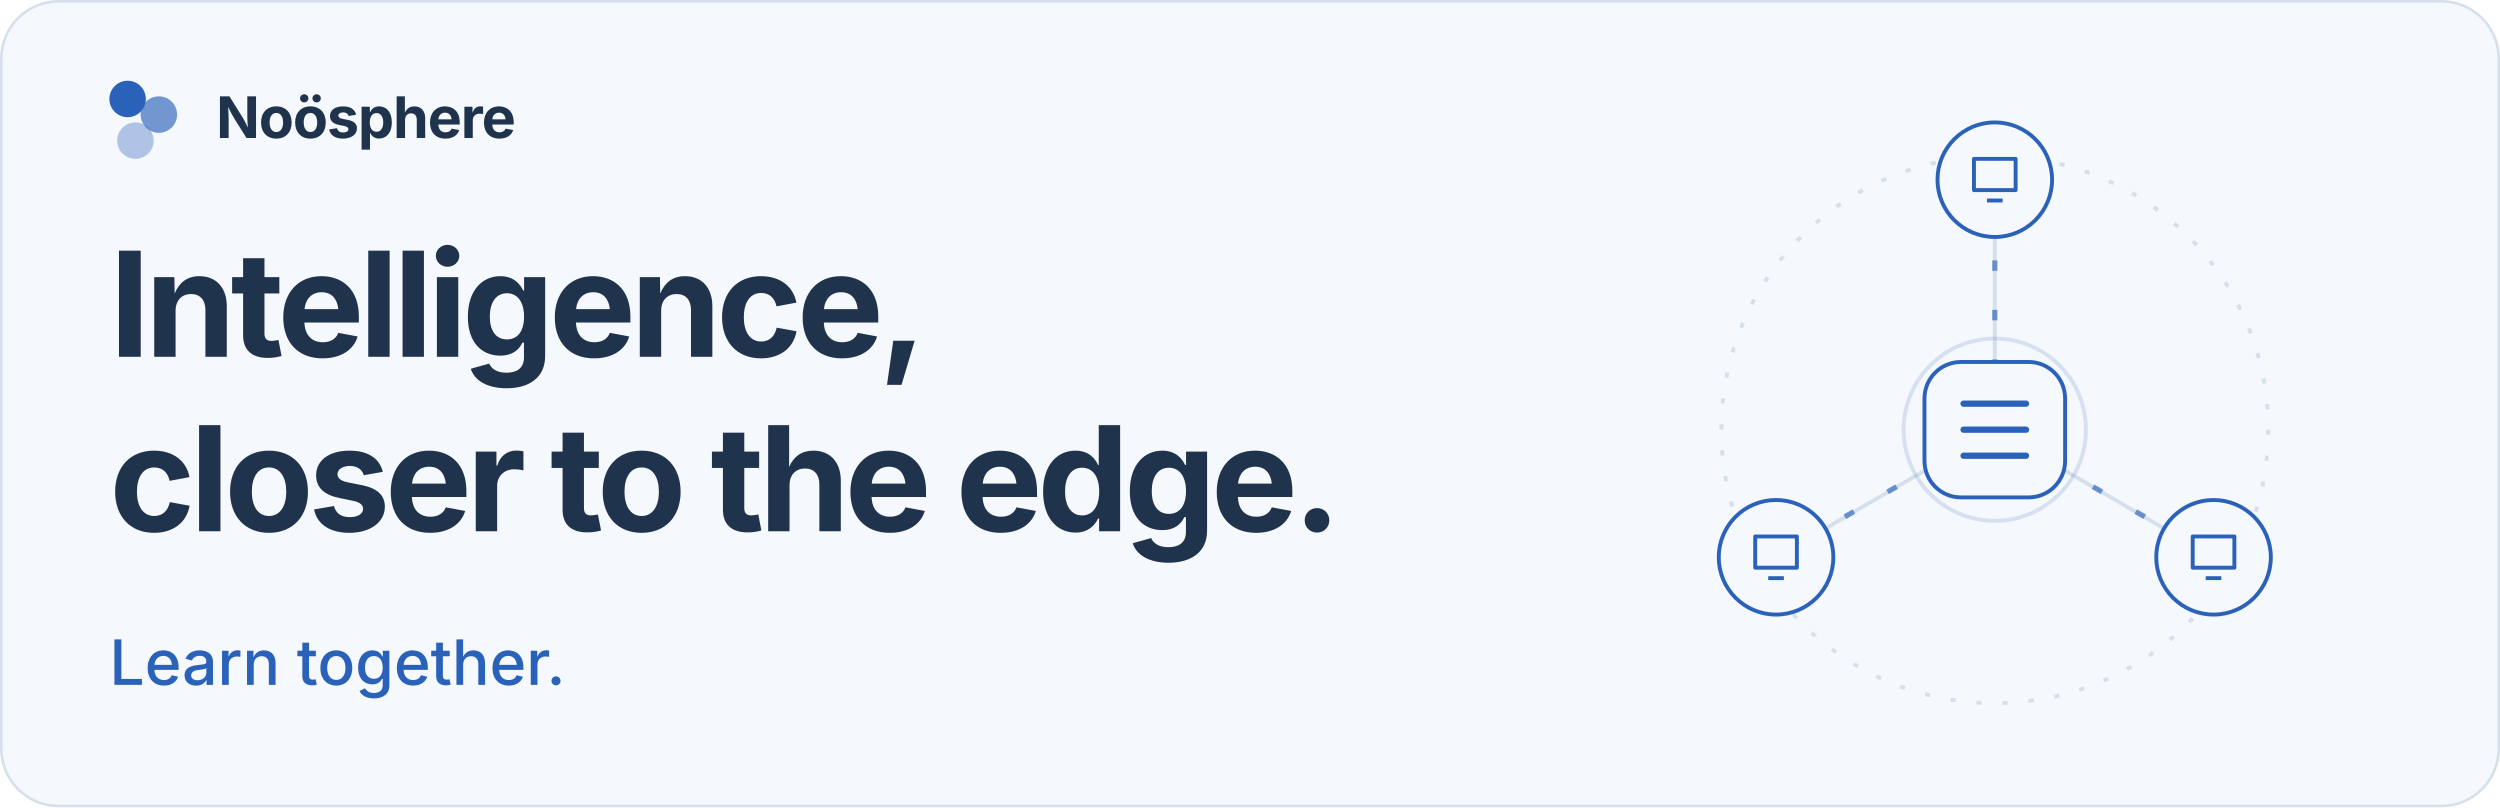
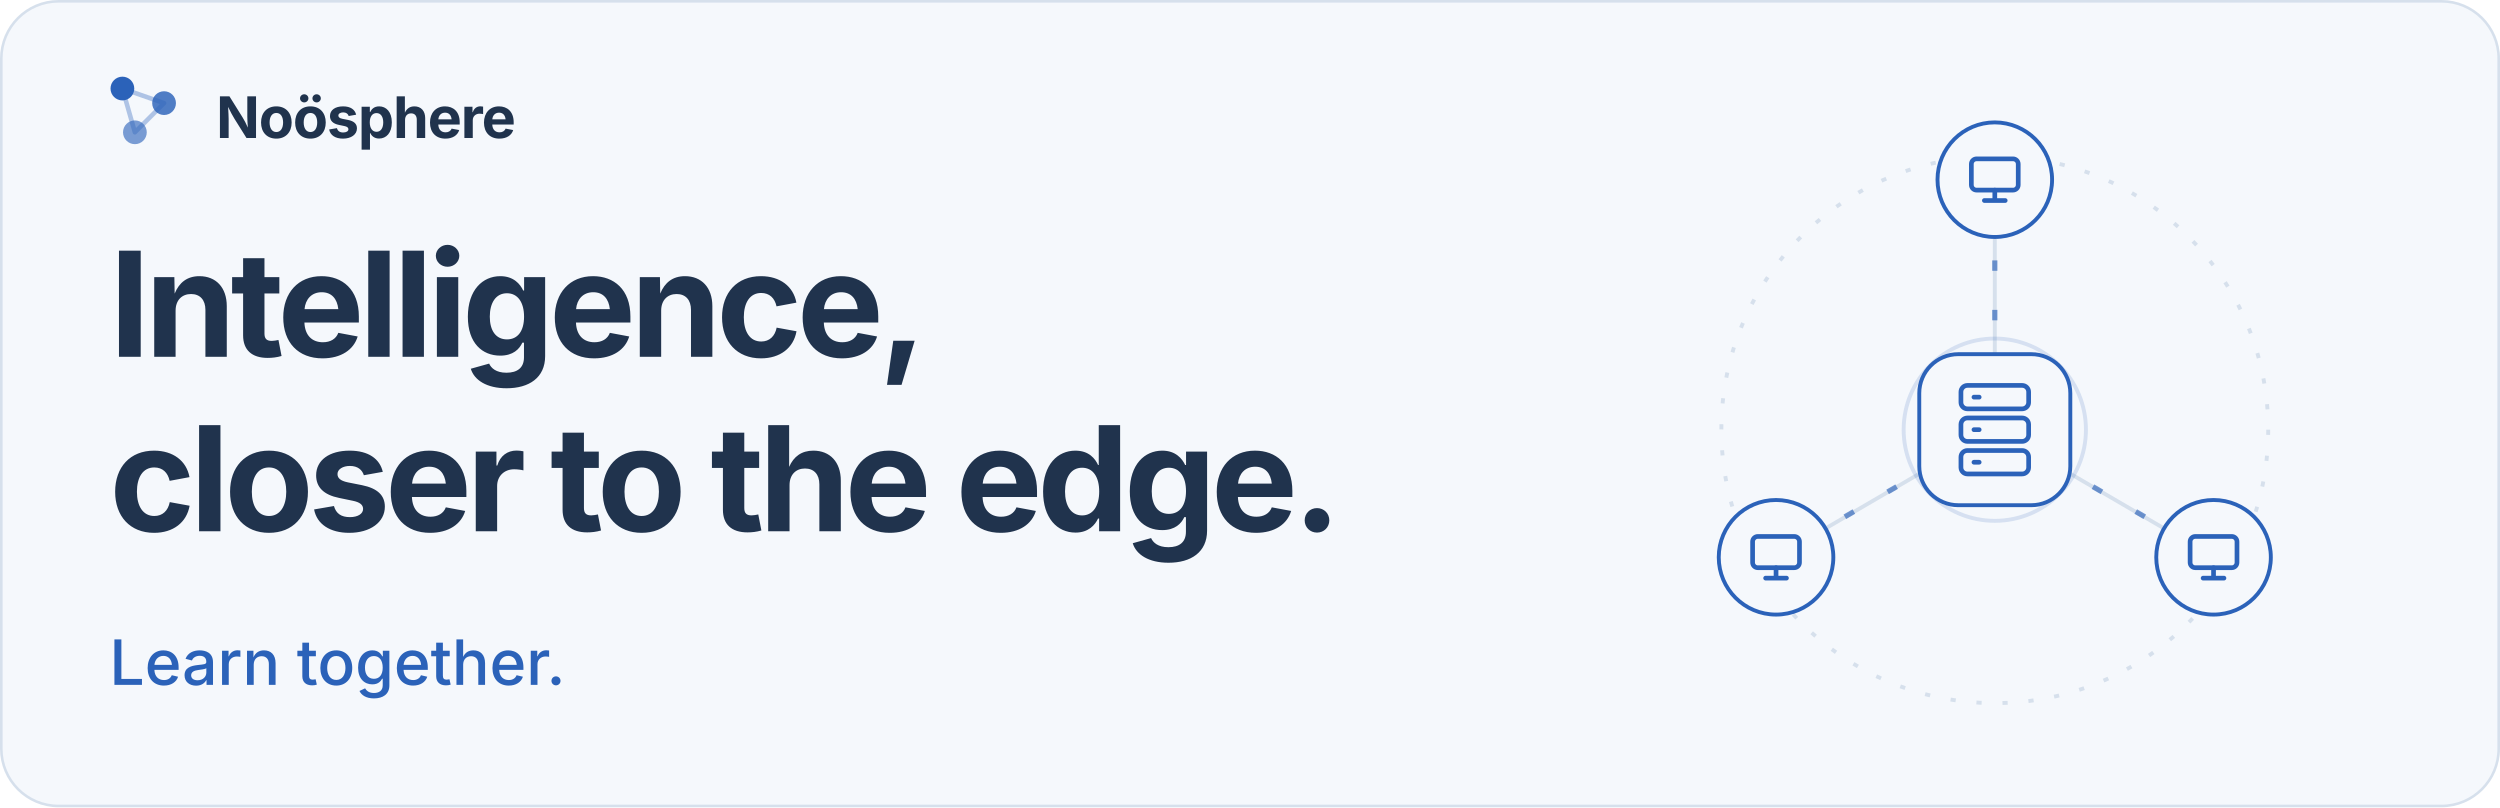
<svg xmlns="http://www.w3.org/2000/svg" width="960" height="310" viewBox="0 0 960 310" role="img" aria-labelledby="title desc">
  <style>
  text {font-family:Inter,system-ui,-apple-system,Segoe UI,sans-serif}
  .phrase {opacity:0;animation:words 12s ease-in-out infinite}
  .p1 {opacity:1} .p2 {animation-delay:-8s} .p3 {animation-delay:-4s}
  .flow {animation:flow 5s linear infinite}
  .pulse {transform-origin:center;animation:pulse 4s ease-in-out infinite}
  @keyframes words {0%,30%,100%{opacity:0} 5%,25%{opacity:1} 33%,99%{opacity:0}}
  @keyframes flow {to{stroke-dashoffset:-76}}
  @keyframes pulse {50%{opacity:.4}}
  @media(prefers-reduced-motion:reduce) {.phrase,.flow,.pulse{animation:none} .p1{opacity:1} .p2,.p3{display:none}}

</style>
  <rect x=".5" y=".5" width="959" height="309" rx="22" fill="#f5f8fc" stroke="#d6e0ec" />
-   <g transform="translate(42 36)" fill="#2b62b9">
-     <circle cx="7" cy="2" r="7" />
-     <circle cx="19" cy="8" r="7" opacity=".65" />
-     <circle cx="10" cy="18" r="7" opacity=".35" />
+   <g transform="translate(39 26) scale(.8)">
+     <g fill="#2b62b9" stroke="#2b62b9" stroke-linecap="round" stroke-linejoin="round">
+       <path d="M10 10L30 17L16 31Z" fill="none" stroke-width="2.2" opacity=".35" />
+       <circle cx="10" cy="10" r="5.7" stroke="none" />
+       <circle cx="30" cy="17" r="5.7" stroke="none" opacity=".82" />
+       <circle cx="16" cy="31" r="5.7" stroke="none" opacity=".62" />
+     </g>
  </g>
  <text x="83" y="53" fill="#20334d" font-size="22" font-weight="650" letter-spacing="-.4">Noösphere</text>
  <text x="42" y="137" fill="#20334d" font-size="56" font-weight="650" letter-spacing="-2">Intelligence,</text>
  <text x="42" y="204" fill="#20334d" font-size="56" font-weight="650" letter-spacing="-2">closer to the edge.</text>
  <g transform="translate(42 263)" font-size="24" font-weight="500">
    <text class="phrase p1" fill="#2b62b9" x="0" y="0">Learn together.</text>
    <text class="phrase p2" fill="#177d6b" x="0" y="0">Adapt efficiently.</text>
    <text class="phrase p3" fill="#7354b6" x="0" y="0">Build trust.</text>
  </g>
  <g transform="translate(766 165)" fill="none" stroke="#d6e0ec" stroke-width="1.5">
    <circle r="105" stroke-dasharray="2 8" />
    <path d="M0 0L0 -96M0 0L-84 49M0 0L84 49" />
    <g stroke="#2b62b9" stroke-width="2" stroke-dasharray="4 15" opacity=".65" class="flow">
      <path d="M0 -84V-22M-74 43L-19 11M74 43L19 11" />
    </g>
    <g fill="#f5f8fc" stroke="#2b62b9">
-       <rect x="-27" y="-26" width="54" height="52" rx="14" />
-       <path d="M-12 -10H12M-12 0H12M-12 10H12" stroke-width="2.4" stroke-linecap="round" />
+       <rect x="-29" y="-29" width="58" height="58" rx="15" />
+       <g stroke-width="1.8" stroke-linecap="round">
+         <rect x="-13" y="-17" width="26" height="9" rx="2.5" />
+         <rect x="-13" y="-4.5" width="26" height="9" rx="2.5" />
+         <rect x="-13" y="8" width="26" height="9" rx="2.5" />
+         <path d="M-8 -12.5H-6M-8 0H-6M-8 12.5H-6" />
+       </g>
      <circle cy="-96" r="22" />
      <circle cx="-84" cy="49" r="22" />
      <circle cx="84" cy="49" r="22" />
-       <path d="M-8 -104H8V-92H-8ZM-3 -88H3M-92 41H-76V53H-92ZM-87 57H-81M76 41H92V53H76ZM81 57H87" stroke-linejoin="round" />
+       <g stroke-width="1.8" stroke-linecap="round" stroke-linejoin="round">
+         <rect x="-9" y="-104" width="18" height="12" rx="2" />
+         <path d="M0 -92V-88M-4 -88H4" />
+         <rect x="-93" y="41" width="18" height="12" rx="2" />
+         <path d="M-84 53V57M-88 57H-80" />
+         <rect x="75" y="41" width="18" height="12" rx="2" />
+         <path d="M84 53V57M80 57H88" />
+       </g>
    </g>
    <circle r="35" stroke="#2b62b9" opacity=".16" class="pulse" />
  </g>
</svg>
